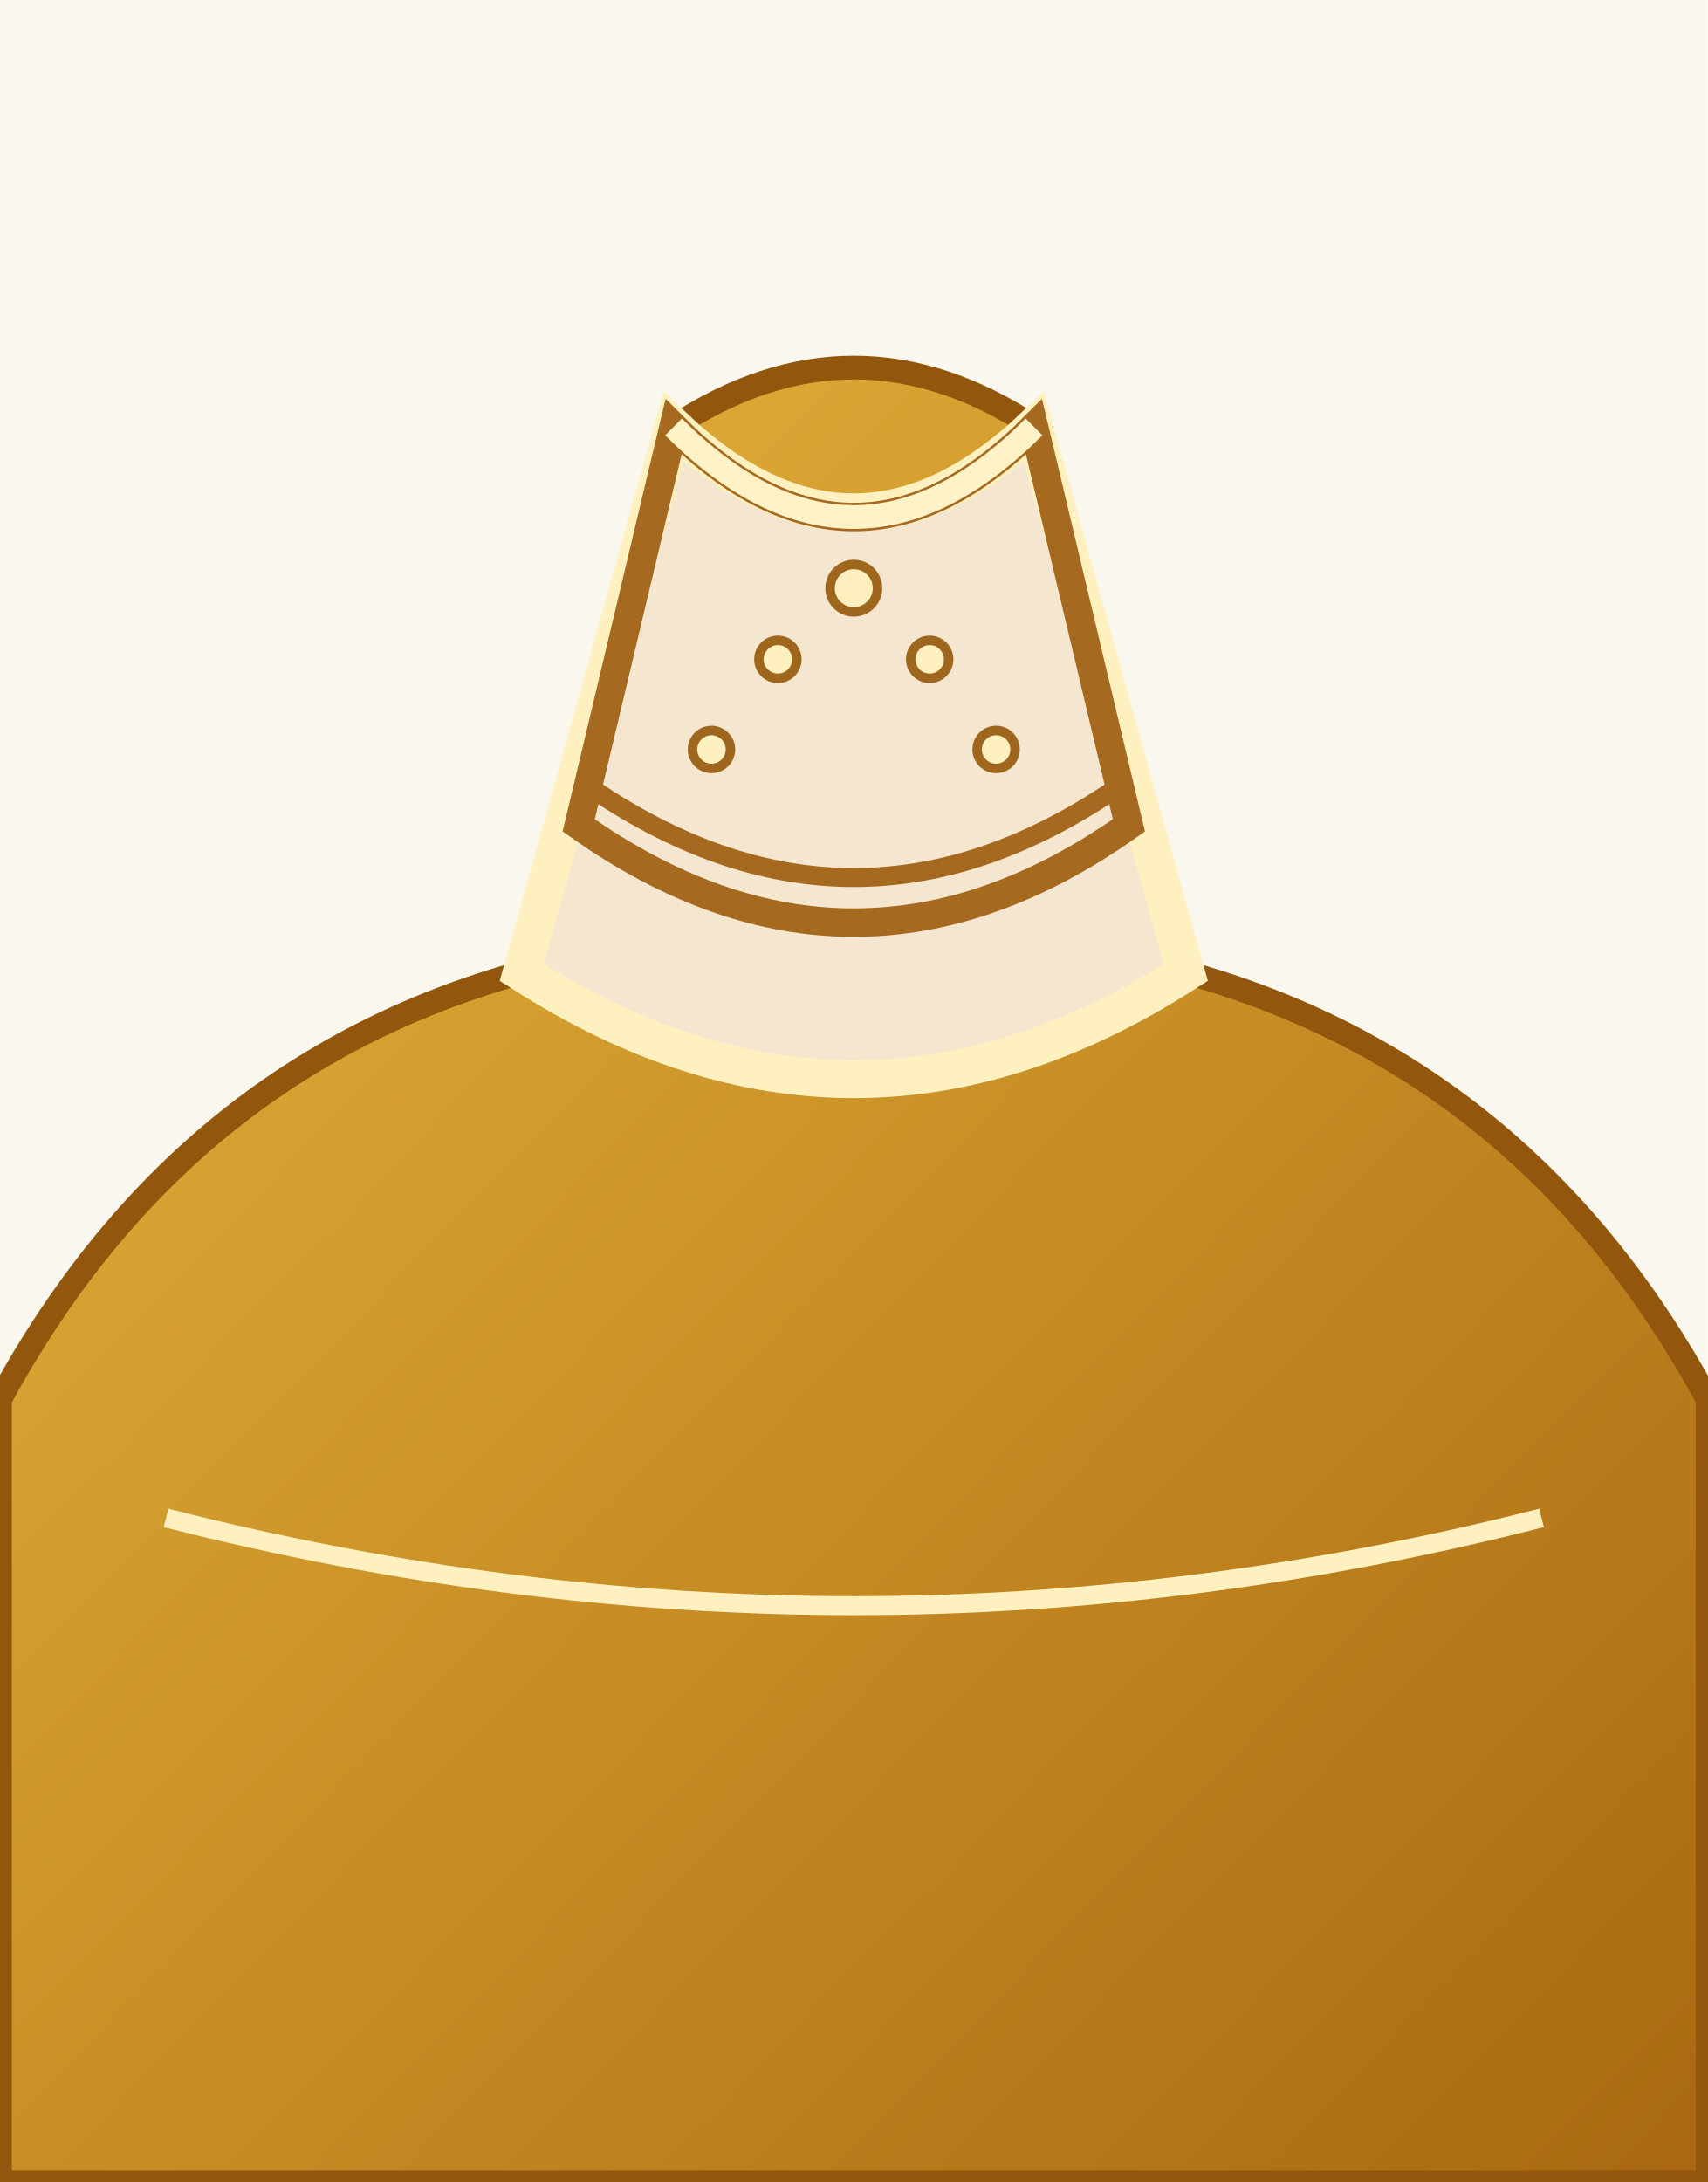
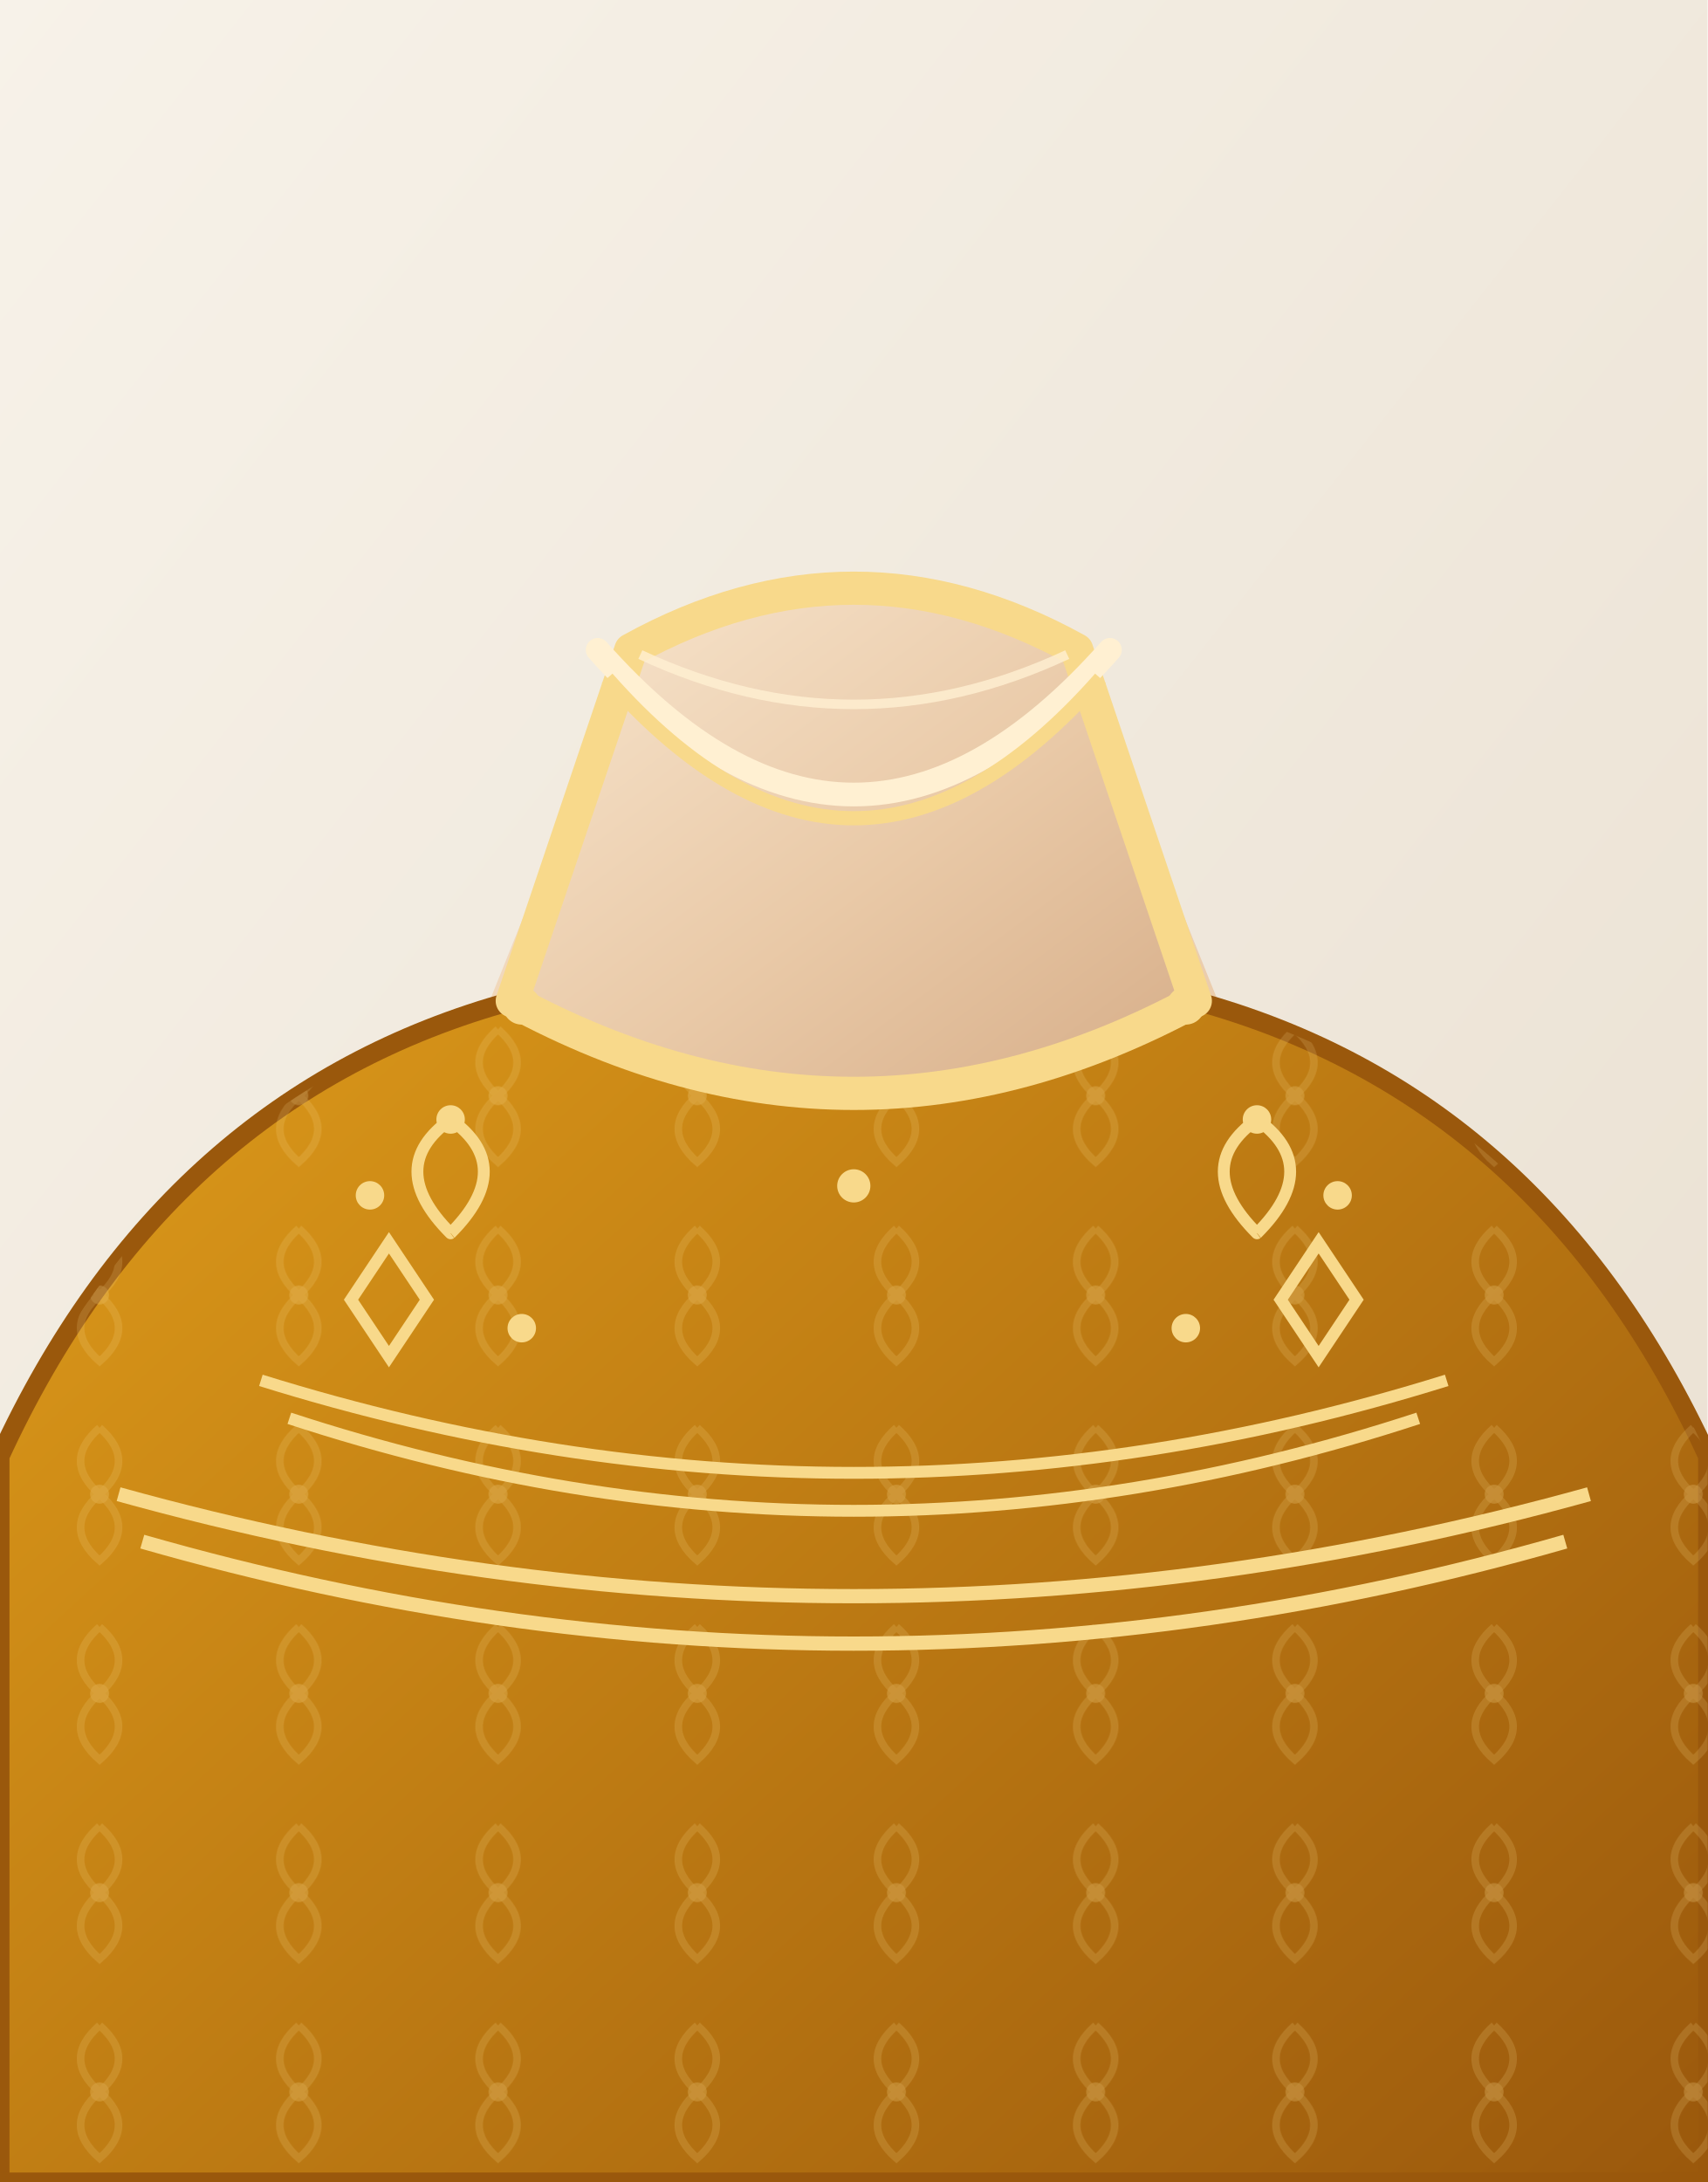
- <svg xmlns="http://www.w3.org/2000/svg" viewBox="0 0 360 460">
+ <svg xmlns="http://www.w3.org/2000/svg" viewBox="0 0 360 460" role="img" aria-label="Round back neck blouse design 4">
  <defs>
-     <linearGradient id="f" x2="1" y2="1">
-       <stop stop-color="#e9b83e" />
-       <stop offset="1" stop-color="#a96810" />
+     <linearGradient id="d4f" x1="0" y1="0" x2="1" y2="1">
+       <stop stop-color="#e8a51c" />
+       <stop offset="1" stop-color="#9a580c" />
    </linearGradient>
+     <linearGradient id="d4skin" x1="0" y1="0" x2="1" y2="1">
+       <stop stop-color="#f8e6cf" />
+       <stop offset=".55" stop-color="#e9c9a7" />
+       <stop offset="1" stop-color="#d6ad88" />
+     </linearGradient>
+     <linearGradient id="d4bg" x1="0" y1="0" x2="1" y2="1">
+       <stop stop-color="#f7f2e9" />
+       <stop offset="1" stop-color="#e9dfd0" />
+     </linearGradient>
+     <pattern id="d4pat" width="42" height="42" patternUnits="userSpaceOnUse">
+       <path d="M21 7 q-8 7 0 14 q8 -7 0 -14 M21 21 q-8 7 0 14 q8 -7 0 -14" fill="none" stroke="#f8d98b" stroke-width="1.6" opacity=".5" />
+       <circle cx="21" cy="21" r="2" fill="#f8d98b" opacity=".7" />
+     </pattern>
  </defs>
-   <rect width="360" height="460" fill="#faf7ef" />
-   <path d="M0 460V295Q38 225 110 205L142 90Q180 65 218 90L250 205Q322 225 360 295V460Z" fill="url(#f)" stroke="#92570d" stroke-width="5" />
-   <path d="M142 90Q180 126 218 90L250 205Q180 250 110 205Z" fill="#f5e6d0" stroke="#fff0bf" stroke-width="8" />
-   <path d="M142 90Q180 128 218 90L238 174Q180 215 122 174Z" fill="none" stroke="#a56a20" stroke-width="6" />
-   <path d="M142 90Q180 128 218 90" fill="none" stroke="#fff2c6" stroke-width="5" />
-   <path d="M123 165Q180 205 237 165" fill="none" stroke="#a56a20" stroke-width="4" />
-   <g fill="#fff0bf" stroke="#9e671d" stroke-width="2">
-     <circle cx="180" cy="124" r="5" />
-     <circle cx="164" cy="139" r="4" />
-     <circle cx="196" cy="139" r="4" />
-     <circle cx="150" cy="158" r="4" />
-     <circle cx="210" cy="158" r="4" />
+   <rect width="360" height="460" fill="url(#d4bg)" />
+   <ellipse cx="180" cy="432" rx="130" ry="14" fill="#5b4636" opacity=".15" />
+   <path d="M0 460V334 Q23 248 98 224 L131 142 Q180 112 229 142 L262 224 Q337 248 360 334V460Z" fill="url(#d4skin)" />
+   <path d="M0 460V307 Q35 231 108 211 L133 137 Q180 111 227 137 L252 211 Q325 231 360 307V460Z" fill="url(#d4f)" stroke="#9a580c" stroke-width="4" />
+   <path d="M0 460V307 Q35 231 108 211 L133 137 Q180 111 227 137 L252 211 Q325 231 360 307V460Z" fill="url(#d4pat)" opacity=".35" />
+   <path d="M133 137 Q180 111 227 137 L252 211 Q180 250 108 211Z" fill="url(#d4skin)" stroke="#f8d98b" stroke-width="7" stroke-linejoin="round" />
+   <path d="M126 137 Q180 198 234 137" fill="none" stroke="#fff0d2" stroke-width="5" stroke-linecap="round" />
+   <path d="M128 143 Q180 202 232 143 M108 211 Q180 250 252 211" fill="none" stroke="#f8d98b" stroke-width="3" />
+   <path d="M25 315 Q180 358 335 315 M30 325 Q180 368 330 325" fill="none" stroke="#f8d98b" stroke-width="3" />
+   <path d="M135 138 Q180 159 225 138" fill="none" stroke="#fff0d2" stroke-width="2" opacity=".8" />
+   <g fill="none" stroke="#f8d98b" stroke-width="2.5">
+     <path d="M55 291 Q180 330 305 291 M61 299 Q180 338 299 299" />
+     <path d="M95 260 q-14 -14 0 -24 q14 10 0 24 q-14 10 0 0 M265 260 q-14 -14 0 -24 q14 10 0 24 q-14 10 0 0" />
+     <path d="M74 274 l8 -12 8 12 -8 12Z M270 274 l8 -12 8 12 -8 12Z" />
  </g>
-   <path d="M35 320Q180 357 325 320" fill="none" stroke="#fff0bf" stroke-width="4" />
+   <g fill="#f8d98b">
+     <circle cx="95" cy="236" r="3" />
+     <circle cx="265" cy="236" r="3" />
+     <circle cx="78" cy="252" r="3" />
+     <circle cx="282" cy="252" r="3" />
+     <circle cx="110" cy="280" r="3" />
+     <circle cx="250" cy="280" r="3" />
+   </g>
+   <g fill="#f8d98b">
+     <circle cx="110" cy="212" r="4" />
+     <circle cx="250" cy="212" r="4" />
+     <circle cx="180" cy="250" r="3.5" />
+   </g>
</svg>
